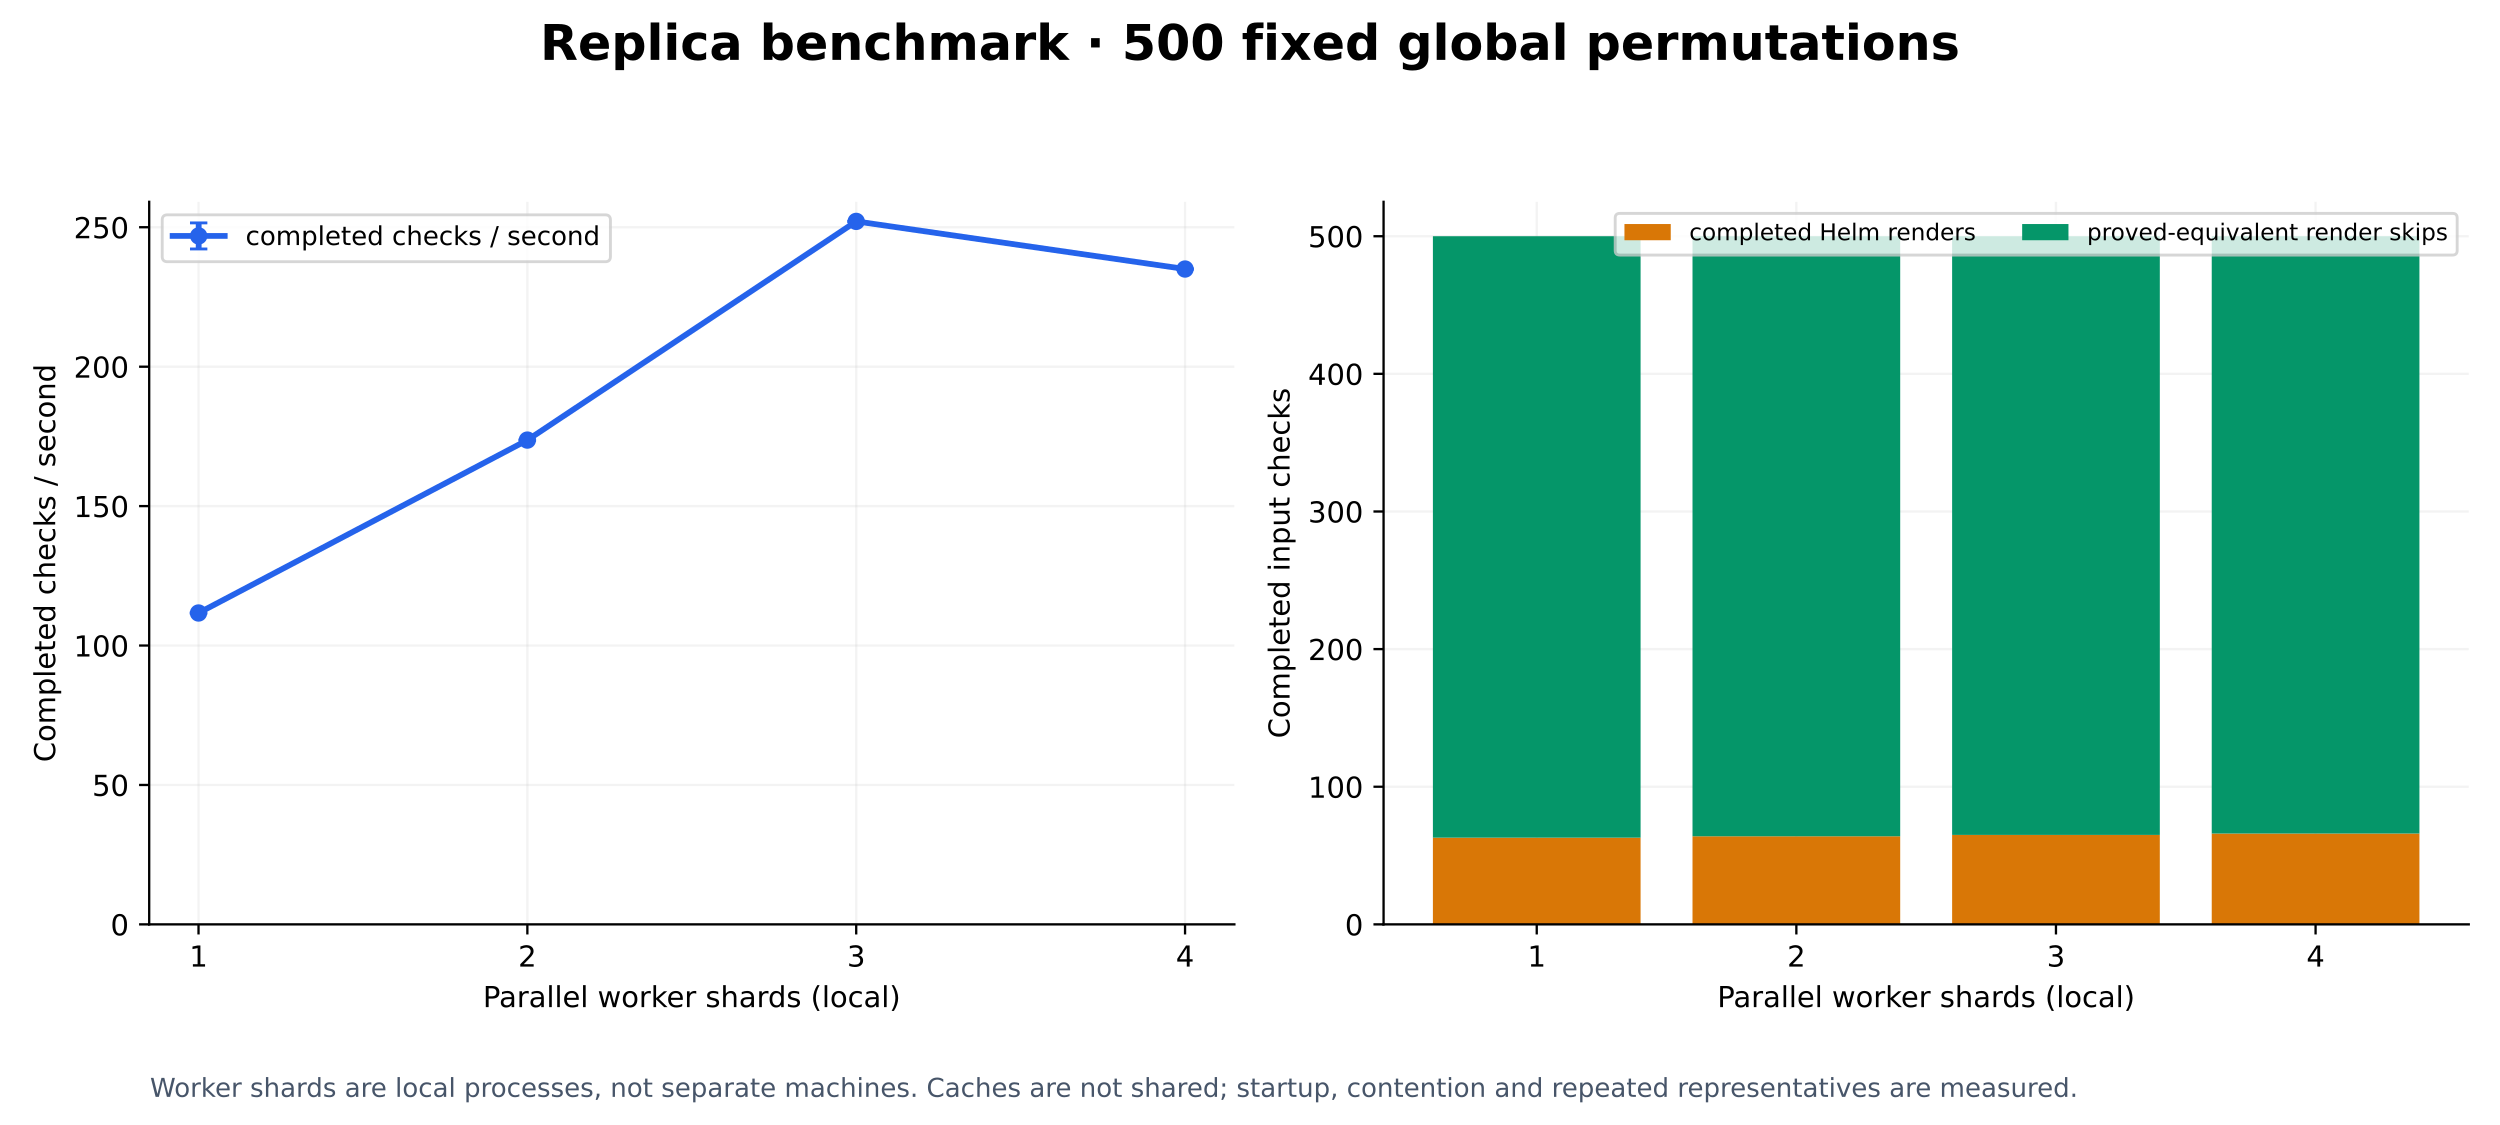
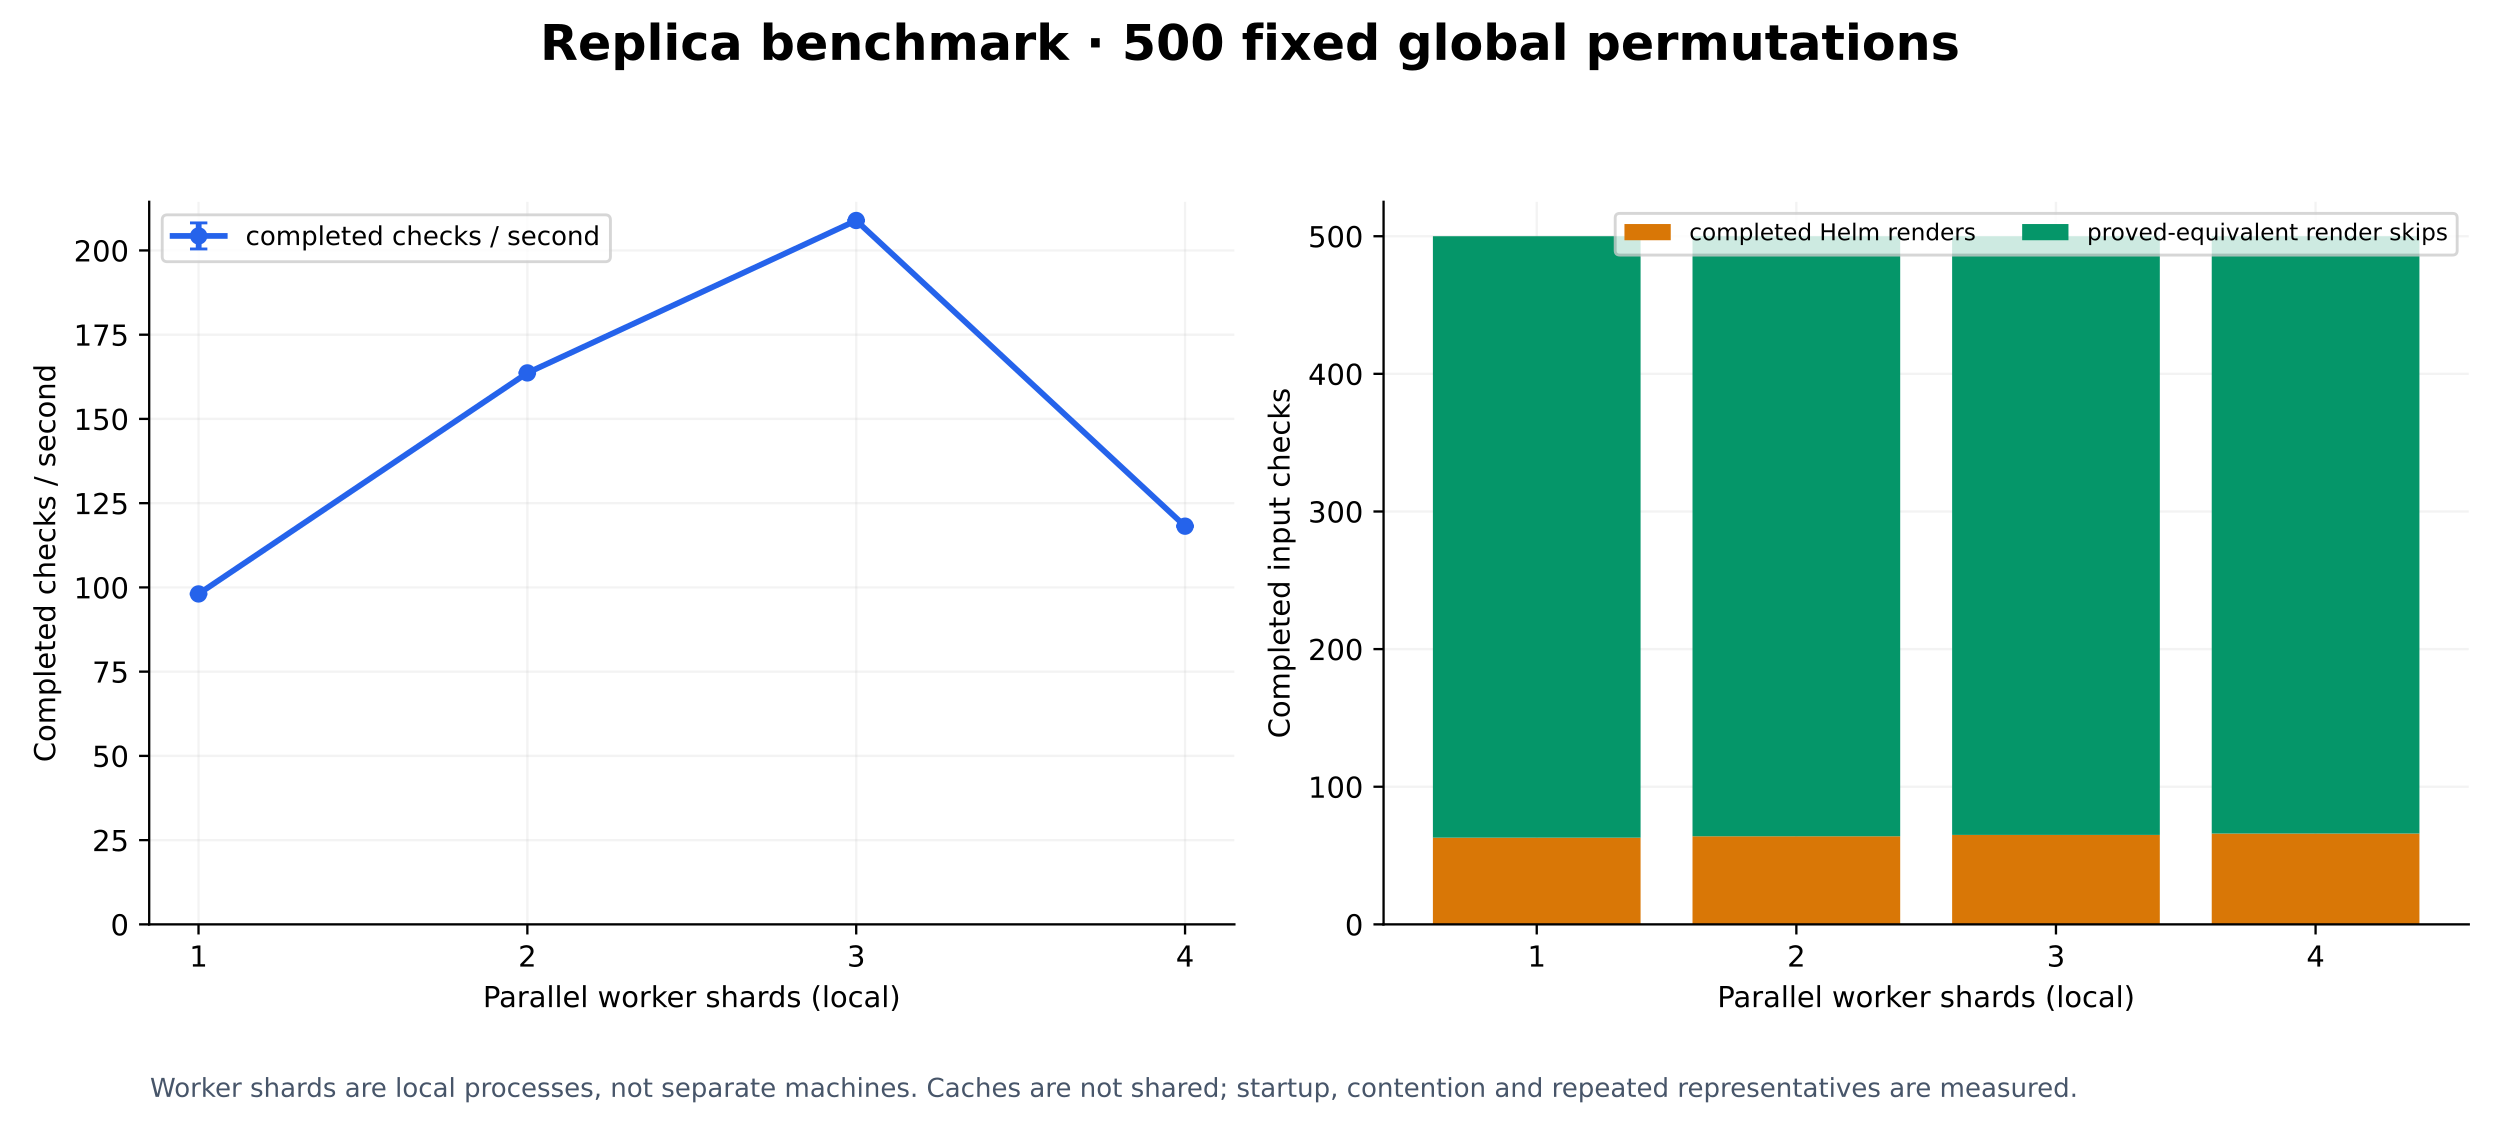
<svg xmlns="http://www.w3.org/2000/svg" xmlns:xlink="http://www.w3.org/1999/xlink" width="864pt" height="388.8pt" viewBox="0 0 864 388.8" version="1.1">
  <defs>
    <style type="text/css">*{stroke-linejoin: round; stroke-linecap: butt}</style>
  </defs>
  <g id="figure_1">
    <g id="patch_1">
      <path d="M 0 388.8  L 864 388.8  L 864 0  L 0 0  z " style="fill: #ffffff" />
    </g>
    <g id="axes_1">
      <g id="patch_2">
        <path d="M 51.562 319.462  L 426.6 319.462  L 426.6 69.748  L 51.562 69.748  z " style="fill: #ffffff" />
      </g>
      <g id="matplotlib.axis_1">
        <g id="xtick_1">
          <g id="line2d_1">
-             <path d="M 68.61 319.462  L 68.61 69.748  " clip-path="url(#p89277c7965)" style="fill: none; stroke: #b0b0b0; stroke-opacity: 0.16; stroke-width: 0.8; stroke-linecap: square" />
+             <path d="M 68.61 319.462  L 68.61 69.748  " clip-path="url(#p55b20b860f)" style="fill: none; stroke: #b0b0b0; stroke-opacity: 0.16; stroke-width: 0.8; stroke-linecap: square" />
          </g>
          <g id="line2d_2">
            <defs>
-               <path id="mc8e3989f16" d="M 0 0  L 0 3.5  " style="stroke: #000000; stroke-width: 0.8" />
+               <path id="m236351397d" d="M 0 0  L 0 3.5  " style="stroke: #000000; stroke-width: 0.8" />
            </defs>
            <g>
-               <use xlink:href="#mc8e3989f16" x="68.61" y="319.462" style="stroke: #000000; stroke-width: 0.8" />
+               <use xlink:href="#m236351397d" x="68.61" y="319.462" style="stroke: #000000; stroke-width: 0.8" />
            </g>
          </g>
          <g id="text_1">
            <text style="font-size: 10px; font-family: 'DejaVu Sans'; text-anchor: middle" x="68.61" y="334.059" transform="rotate(-0 68.60951 334.0593)">1</text>
          </g>
        </g>
        <g id="xtick_2">
          <g id="line2d_3">
-             <path d="M 182.257 319.462  L 182.257 69.748  " clip-path="url(#p89277c7965)" style="fill: none; stroke: #b0b0b0; stroke-opacity: 0.16; stroke-width: 0.8; stroke-linecap: square" />
+             <path d="M 182.257 319.462  L 182.257 69.748  " clip-path="url(#p55b20b860f)" style="fill: none; stroke: #b0b0b0; stroke-opacity: 0.16; stroke-width: 0.8; stroke-linecap: square" />
          </g>
          <g id="line2d_4">
            <g>
-               <use xlink:href="#mc8e3989f16" x="182.257" y="319.462" style="stroke: #000000; stroke-width: 0.8" />
+               <use xlink:href="#m236351397d" x="182.257" y="319.462" style="stroke: #000000; stroke-width: 0.8" />
            </g>
          </g>
          <g id="text_2">
            <text style="font-size: 10px; font-family: 'DejaVu Sans'; text-anchor: middle" x="182.257" y="334.059" transform="rotate(-0 182.2573 334.0593)">2</text>
          </g>
        </g>
        <g id="xtick_3">
          <g id="line2d_5">
-             <path d="M 295.905 319.462  L 295.905 69.748  " clip-path="url(#p89277c7965)" style="fill: none; stroke: #b0b0b0; stroke-opacity: 0.16; stroke-width: 0.8; stroke-linecap: square" />
+             <path d="M 295.905 319.462  L 295.905 69.748  " clip-path="url(#p55b20b860f)" style="fill: none; stroke: #b0b0b0; stroke-opacity: 0.16; stroke-width: 0.8; stroke-linecap: square" />
          </g>
          <g id="line2d_6">
            <g>
-               <use xlink:href="#mc8e3989f16" x="295.905" y="319.462" style="stroke: #000000; stroke-width: 0.8" />
+               <use xlink:href="#m236351397d" x="295.905" y="319.462" style="stroke: #000000; stroke-width: 0.8" />
            </g>
          </g>
          <g id="text_3">
            <text style="font-size: 10px; font-family: 'DejaVu Sans'; text-anchor: middle" x="295.905" y="334.059" transform="rotate(-0 295.9051 334.0593)">3</text>
          </g>
        </g>
        <g id="xtick_4">
          <g id="line2d_7">
-             <path d="M 409.553 319.462  L 409.553 69.748  " clip-path="url(#p89277c7965)" style="fill: none; stroke: #b0b0b0; stroke-opacity: 0.16; stroke-width: 0.8; stroke-linecap: square" />
+             <path d="M 409.553 319.462  L 409.553 69.748  " clip-path="url(#p55b20b860f)" style="fill: none; stroke: #b0b0b0; stroke-opacity: 0.16; stroke-width: 0.8; stroke-linecap: square" />
          </g>
          <g id="line2d_8">
            <g>
-               <use xlink:href="#mc8e3989f16" x="409.553" y="319.462" style="stroke: #000000; stroke-width: 0.8" />
+               <use xlink:href="#m236351397d" x="409.553" y="319.462" style="stroke: #000000; stroke-width: 0.8" />
            </g>
          </g>
          <g id="text_4">
            <text style="font-size: 10px; font-family: 'DejaVu Sans'; text-anchor: middle" x="409.553" y="334.059" transform="rotate(-0 409.5528 334.0593)">4</text>
          </g>
        </g>
        <g id="text_5">
          <text style="font-size: 10px; font-family: 'DejaVu Sans'; text-anchor: middle" x="239.081" y="348.06" transform="rotate(-0 239.0812 348.0601)">Parallel worker shards (local)</text>
        </g>
      </g>
      <g id="matplotlib.axis_2">
        <g id="ytick_1">
          <g id="line2d_9">
-             <path d="M 51.562 319.462  L 426.6 319.462  " clip-path="url(#p89277c7965)" style="fill: none; stroke: #b0b0b0; stroke-opacity: 0.16; stroke-width: 0.8; stroke-linecap: square" />
+             <path d="M 51.562 319.462  L 426.6 319.462  " clip-path="url(#p55b20b860f)" style="fill: none; stroke: #b0b0b0; stroke-opacity: 0.16; stroke-width: 0.8; stroke-linecap: square" />
          </g>
          <g id="line2d_10">
            <defs>
-               <path id="mac059f9dfd" d="M 0 0  L -3.5 0  " style="stroke: #000000; stroke-width: 0.8" />
+               <path id="m8a8b659f7c" d="M 0 0  L -3.5 0  " style="stroke: #000000; stroke-width: 0.8" />
            </defs>
            <g>
-               <use xlink:href="#mac059f9dfd" x="51.562" y="319.462" style="stroke: #000000; stroke-width: 0.8" />
+               <use xlink:href="#m8a8b659f7c" x="51.562" y="319.462" style="stroke: #000000; stroke-width: 0.8" />
            </g>
          </g>
          <g id="text_6">
            <text style="font-size: 10px; font-family: 'DejaVu Sans'; text-anchor: end" x="44.562" y="323.26" transform="rotate(-0 44.56234 323.2605)">0</text>
          </g>
        </g>
        <g id="ytick_2">
          <g id="line2d_11">
-             <path d="M 51.562 271.277  L 426.6 271.277  " clip-path="url(#p89277c7965)" style="fill: none; stroke: #b0b0b0; stroke-opacity: 0.16; stroke-width: 0.8; stroke-linecap: square" />
+             <path d="M 51.562 290.348  L 426.6 290.348  " clip-path="url(#p55b20b860f)" style="fill: none; stroke: #b0b0b0; stroke-opacity: 0.16; stroke-width: 0.8; stroke-linecap: square" />
          </g>
          <g id="line2d_12">
            <g>
-               <use xlink:href="#mac059f9dfd" x="51.562" y="271.277" style="stroke: #000000; stroke-width: 0.8" />
+               <use xlink:href="#m8a8b659f7c" x="51.562" y="290.348" style="stroke: #000000; stroke-width: 0.8" />
            </g>
          </g>
          <g id="text_7">
-             <text style="font-size: 10px; font-family: 'DejaVu Sans'; text-anchor: end" x="44.562" y="275.076" transform="rotate(-0 44.56234 275.076)">50</text>
+             <text style="font-size: 10px; font-family: 'DejaVu Sans'; text-anchor: end" x="44.562" y="294.147" transform="rotate(-0 44.56234 294.1469)">25</text>
          </g>
        </g>
        <g id="ytick_3">
          <g id="line2d_13">
-             <path d="M 51.562 223.093  L 426.6 223.093  " clip-path="url(#p89277c7965)" style="fill: none; stroke: #b0b0b0; stroke-opacity: 0.16; stroke-width: 0.8; stroke-linecap: square" />
+             <path d="M 51.562 261.235  L 426.6 261.235  " clip-path="url(#p55b20b860f)" style="fill: none; stroke: #b0b0b0; stroke-opacity: 0.16; stroke-width: 0.8; stroke-linecap: square" />
          </g>
          <g id="line2d_14">
            <g>
-               <use xlink:href="#mac059f9dfd" x="51.562" y="223.093" style="stroke: #000000; stroke-width: 0.8" />
+               <use xlink:href="#m8a8b659f7c" x="51.562" y="261.235" style="stroke: #000000; stroke-width: 0.8" />
            </g>
          </g>
          <g id="text_8">
-             <text style="font-size: 10px; font-family: 'DejaVu Sans'; text-anchor: end" x="44.562" y="226.891" transform="rotate(-0 44.56234 226.8915)">100</text>
+             <text style="font-size: 10px; font-family: 'DejaVu Sans'; text-anchor: end" x="44.562" y="265.033" transform="rotate(-0 44.56234 265.0334)">50</text>
          </g>
        </g>
        <g id="ytick_4">
          <g id="line2d_15">
-             <path d="M 51.562 174.908  L 426.6 174.908  " clip-path="url(#p89277c7965)" style="fill: none; stroke: #b0b0b0; stroke-opacity: 0.16; stroke-width: 0.8; stroke-linecap: square" />
+             <path d="M 51.562 232.121  L 426.6 232.121  " clip-path="url(#p55b20b860f)" style="fill: none; stroke: #b0b0b0; stroke-opacity: 0.16; stroke-width: 0.8; stroke-linecap: square" />
          </g>
          <g id="line2d_16">
            <g>
-               <use xlink:href="#mac059f9dfd" x="51.562" y="174.908" style="stroke: #000000; stroke-width: 0.8" />
+               <use xlink:href="#m8a8b659f7c" x="51.562" y="232.121" style="stroke: #000000; stroke-width: 0.8" />
            </g>
          </g>
          <g id="text_9">
-             <text style="font-size: 10px; font-family: 'DejaVu Sans'; text-anchor: end" x="44.562" y="178.707" transform="rotate(-0 44.56234 178.707)">150</text>
+             <text style="font-size: 10px; font-family: 'DejaVu Sans'; text-anchor: end" x="44.562" y="235.92" transform="rotate(-0 44.56234 235.9199)">75</text>
          </g>
        </g>
        <g id="ytick_5">
          <g id="line2d_17">
-             <path d="M 51.562 126.724  L 426.6 126.724  " clip-path="url(#p89277c7965)" style="fill: none; stroke: #b0b0b0; stroke-opacity: 0.16; stroke-width: 0.8; stroke-linecap: square" />
+             <path d="M 51.562 203.008  L 426.6 203.008  " clip-path="url(#p55b20b860f)" style="fill: none; stroke: #b0b0b0; stroke-opacity: 0.16; stroke-width: 0.8; stroke-linecap: square" />
          </g>
          <g id="line2d_18">
            <g>
-               <use xlink:href="#mac059f9dfd" x="51.562" y="126.724" style="stroke: #000000; stroke-width: 0.8" />
+               <use xlink:href="#m8a8b659f7c" x="51.562" y="203.008" style="stroke: #000000; stroke-width: 0.8" />
            </g>
          </g>
          <g id="text_10">
-             <text style="font-size: 10px; font-family: 'DejaVu Sans'; text-anchor: end" x="44.562" y="130.522" transform="rotate(-0 44.56234 130.5225)">200</text>
+             <text style="font-size: 10px; font-family: 'DejaVu Sans'; text-anchor: end" x="44.562" y="206.806" transform="rotate(-0 44.56234 206.8063)">100</text>
          </g>
        </g>
        <g id="ytick_6">
          <g id="line2d_19">
-             <path d="M 51.562 78.539  L 426.6 78.539  " clip-path="url(#p89277c7965)" style="fill: none; stroke: #b0b0b0; stroke-opacity: 0.16; stroke-width: 0.8; stroke-linecap: square" />
+             <path d="M 51.562 173.894  L 426.6 173.894  " clip-path="url(#p55b20b860f)" style="fill: none; stroke: #b0b0b0; stroke-opacity: 0.16; stroke-width: 0.8; stroke-linecap: square" />
          </g>
          <g id="line2d_20">
            <g>
-               <use xlink:href="#mac059f9dfd" x="51.562" y="78.539" style="stroke: #000000; stroke-width: 0.8" />
+               <use xlink:href="#m8a8b659f7c" x="51.562" y="173.894" style="stroke: #000000; stroke-width: 0.8" />
            </g>
          </g>
          <g id="text_11">
-             <text style="font-size: 10px; font-family: 'DejaVu Sans'; text-anchor: end" x="44.562" y="82.338" transform="rotate(-0 44.56234 82.33795)">250</text>
-           </g>
-         </g>
-         <g id="text_12">
+             <text style="font-size: 10px; font-family: 'DejaVu Sans'; text-anchor: end" x="44.562" y="177.693" transform="rotate(-0 44.56234 177.6928)">125</text>
+           </g>
+         </g>
+         <g id="ytick_7">
+           <g id="line2d_21">
+             <path d="M 51.562 144.78  L 426.6 144.78  " clip-path="url(#p55b20b860f)" style="fill: none; stroke: #b0b0b0; stroke-opacity: 0.16; stroke-width: 0.8; stroke-linecap: square" />
+           </g>
+           <g id="line2d_22">
+             <g>
+               <use xlink:href="#m8a8b659f7c" x="51.562" y="144.78" style="stroke: #000000; stroke-width: 0.8" />
+             </g>
+           </g>
+           <g id="text_12">
+             <text style="font-size: 10px; font-family: 'DejaVu Sans'; text-anchor: end" x="44.562" y="148.579" transform="rotate(-0 44.56234 148.5793)">150</text>
+           </g>
+         </g>
+         <g id="ytick_8">
+           <g id="line2d_23">
+             <path d="M 51.562 115.667  L 426.6 115.667  " clip-path="url(#p55b20b860f)" style="fill: none; stroke: #b0b0b0; stroke-opacity: 0.16; stroke-width: 0.8; stroke-linecap: square" />
+           </g>
+           <g id="line2d_24">
+             <g>
+               <use xlink:href="#m8a8b659f7c" x="51.562" y="115.667" style="stroke: #000000; stroke-width: 0.8" />
+             </g>
+           </g>
+           <g id="text_13">
+             <text style="font-size: 10px; font-family: 'DejaVu Sans'; text-anchor: end" x="44.562" y="119.466" transform="rotate(-0 44.56234 119.4657)">175</text>
+           </g>
+         </g>
+         <g id="ytick_9">
+           <g id="line2d_25">
+             <path d="M 51.562 86.553  L 426.6 86.553  " clip-path="url(#p55b20b860f)" style="fill: none; stroke: #b0b0b0; stroke-opacity: 0.16; stroke-width: 0.8; stroke-linecap: square" />
+           </g>
+           <g id="line2d_26">
+             <g>
+               <use xlink:href="#m8a8b659f7c" x="51.562" y="86.553" style="stroke: #000000; stroke-width: 0.8" />
+             </g>
+           </g>
+           <g id="text_14">
+             <text style="font-size: 10px; font-family: 'DejaVu Sans'; text-anchor: end" x="44.562" y="90.352" transform="rotate(-0 44.56234 90.35219)">200</text>
+           </g>
+         </g>
+         <g id="text_15">
          <text style="font-size: 10px; font-family: 'DejaVu Sans'; text-anchor: middle" x="19.073" y="194.605" transform="rotate(-90 19.0725 194.6048)">Completed checks / second</text>
        </g>
      </g>
      <g id="LineCollection_1">
-         <path d="M 68.61 211.852  L 68.61 211.852  " clip-path="url(#p89277c7965)" style="fill: none; stroke: #2563eb; stroke-width: 2" />
-         <path d="M 182.257 152.095  L 182.257 152.095  " clip-path="url(#p89277c7965)" style="fill: none; stroke: #2563eb; stroke-width: 2" />
-         <path d="M 295.905 76.515  L 295.905 76.515  " clip-path="url(#p89277c7965)" style="fill: none; stroke: #2563eb; stroke-width: 2" />
-         <path d="M 409.553 92.977  L 409.553 92.977  " clip-path="url(#p89277c7965)" style="fill: none; stroke: #2563eb; stroke-width: 2" />
-       </g>
-       <g id="line2d_21">
+         <path d="M 68.61 205.265  L 68.61 205.265  " clip-path="url(#p55b20b860f)" style="fill: none; stroke: #2563eb; stroke-width: 2" />
+         <path d="M 182.257 128.876  L 182.257 128.876  " clip-path="url(#p55b20b860f)" style="fill: none; stroke: #2563eb; stroke-width: 2" />
+         <path d="M 295.905 76.201  L 295.905 76.201  " clip-path="url(#p55b20b860f)" style="fill: none; stroke: #2563eb; stroke-width: 2" />
+         <path d="M 409.553 181.848  L 409.553 181.848  " clip-path="url(#p55b20b860f)" style="fill: none; stroke: #2563eb; stroke-width: 2" />
+       </g>
+       <g id="line2d_27">
        <defs>
-           <path id="m7c8944f864" d="M 3 0  L -3 -0  " style="stroke: #2563eb" />
+           <path id="m4196df1ed5" d="M 3 0  L -3 -0  " style="stroke: #2563eb" />
        </defs>
-         <g clip-path="url(#p89277c7965)">
-           <use xlink:href="#m7c8944f864" x="68.61" y="211.852" style="fill: #2563eb; stroke: #2563eb" />
-           <use xlink:href="#m7c8944f864" x="182.257" y="152.095" style="fill: #2563eb; stroke: #2563eb" />
-           <use xlink:href="#m7c8944f864" x="295.905" y="76.515" style="fill: #2563eb; stroke: #2563eb" />
-           <use xlink:href="#m7c8944f864" x="409.553" y="92.977" style="fill: #2563eb; stroke: #2563eb" />
-         </g>
-       </g>
-       <g id="line2d_22">
-         <g clip-path="url(#p89277c7965)">
-           <use xlink:href="#m7c8944f864" x="68.61" y="211.852" style="fill: #2563eb; stroke: #2563eb" />
-           <use xlink:href="#m7c8944f864" x="182.257" y="152.095" style="fill: #2563eb; stroke: #2563eb" />
-           <use xlink:href="#m7c8944f864" x="295.905" y="76.515" style="fill: #2563eb; stroke: #2563eb" />
-           <use xlink:href="#m7c8944f864" x="409.553" y="92.977" style="fill: #2563eb; stroke: #2563eb" />
-         </g>
-       </g>
-       <g id="line2d_23">
-         <path d="M 68.61 211.852  L 182.257 152.095  L 295.905 76.515  L 409.553 92.977  " clip-path="url(#p89277c7965)" style="fill: none; stroke: #2563eb; stroke-width: 2; stroke-linecap: square" />
+         <g clip-path="url(#p55b20b860f)">
+           <use xlink:href="#m4196df1ed5" x="68.61" y="205.265" style="fill: #2563eb; stroke: #2563eb" />
+           <use xlink:href="#m4196df1ed5" x="182.257" y="128.876" style="fill: #2563eb; stroke: #2563eb" />
+           <use xlink:href="#m4196df1ed5" x="295.905" y="76.201" style="fill: #2563eb; stroke: #2563eb" />
+           <use xlink:href="#m4196df1ed5" x="409.553" y="181.848" style="fill: #2563eb; stroke: #2563eb" />
+         </g>
+       </g>
+       <g id="line2d_28">
+         <g clip-path="url(#p55b20b860f)">
+           <use xlink:href="#m4196df1ed5" x="68.61" y="205.265" style="fill: #2563eb; stroke: #2563eb" />
+           <use xlink:href="#m4196df1ed5" x="182.257" y="128.876" style="fill: #2563eb; stroke: #2563eb" />
+           <use xlink:href="#m4196df1ed5" x="295.905" y="76.201" style="fill: #2563eb; stroke: #2563eb" />
+           <use xlink:href="#m4196df1ed5" x="409.553" y="181.848" style="fill: #2563eb; stroke: #2563eb" />
+         </g>
+       </g>
+       <g id="line2d_29">
+         <path d="M 68.61 205.265  L 182.257 128.876  L 295.905 76.201  L 409.553 181.848  " clip-path="url(#p55b20b860f)" style="fill: none; stroke: #2563eb; stroke-width: 2; stroke-linecap: square" />
        <defs>
-           <path id="mc1b544f3dd" d="M 0 2.5  C 0.663 2.5 1.299 2.237 1.768 1.768  C 2.237 1.299 2.5 0.663 2.5 0  C 2.5 -0.663 2.237 -1.299 1.768 -1.768  C 1.299 -2.237 0.663 -2.5 0 -2.5  C -0.663 -2.5 -1.299 -2.237 -1.768 -1.768  C -2.237 -1.299 -2.5 -0.663 -2.5 0  C -2.5 0.663 -2.237 1.299 -1.768 1.768  C -1.299 2.237 -0.663 2.5 0 2.5  z " style="stroke: #2563eb" />
+           <path id="mc2ad7f6557" d="M 0 2.5  C 0.663 2.5 1.299 2.237 1.768 1.768  C 2.237 1.299 2.5 0.663 2.5 0  C 2.5 -0.663 2.237 -1.299 1.768 -1.768  C 1.299 -2.237 0.663 -2.5 0 -2.5  C -0.663 -2.5 -1.299 -2.237 -1.768 -1.768  C -2.237 -1.299 -2.5 -0.663 -2.5 0  C -2.5 0.663 -2.237 1.299 -1.768 1.768  C -1.299 2.237 -0.663 2.5 0 2.5  z " style="stroke: #2563eb" />
        </defs>
-         <g clip-path="url(#p89277c7965)">
-           <use xlink:href="#mc1b544f3dd" x="68.61" y="211.852" style="fill: #2563eb; stroke: #2563eb" />
-           <use xlink:href="#mc1b544f3dd" x="182.257" y="152.095" style="fill: #2563eb; stroke: #2563eb" />
-           <use xlink:href="#mc1b544f3dd" x="295.905" y="76.515" style="fill: #2563eb; stroke: #2563eb" />
-           <use xlink:href="#mc1b544f3dd" x="409.553" y="92.977" style="fill: #2563eb; stroke: #2563eb" />
+         <g clip-path="url(#p55b20b860f)">
+           <use xlink:href="#mc2ad7f6557" x="68.61" y="205.265" style="fill: #2563eb; stroke: #2563eb" />
+           <use xlink:href="#mc2ad7f6557" x="182.257" y="128.876" style="fill: #2563eb; stroke: #2563eb" />
+           <use xlink:href="#mc2ad7f6557" x="295.905" y="76.201" style="fill: #2563eb; stroke: #2563eb" />
+           <use xlink:href="#mc2ad7f6557" x="409.553" y="181.848" style="fill: #2563eb; stroke: #2563eb" />
        </g>
      </g>
      <g id="patch_3">
        <path d="M 51.562 319.462  L 51.562 69.748  " style="fill: none; stroke: #000000; stroke-width: 0.8; stroke-linejoin: miter; stroke-linecap: square" />
      </g>
      <g id="patch_4">
        <path d="M 51.562 319.462  L 426.6 319.462  " style="fill: none; stroke: #000000; stroke-width: 0.8; stroke-linejoin: miter; stroke-linecap: square" />
      </g>
      <g id="legend_1">
        <g id="patch_5">
          <path d="M 57.862 90.449  L 209.166 90.449  Q 210.966 90.449 210.966 88.649  L 210.966 76.048  Q 210.966 74.248 209.166 74.248  L 57.862 74.248  Q 56.062 74.248 56.062 76.048  L 56.062 88.649  Q 56.062 90.449 57.862 90.449  z " style="fill: #ffffff; opacity: 0.8; stroke: #cccccc; stroke-linejoin: miter" />
        </g>
        <g id="LineCollection_2">
          <path d="M 68.662 86.037  L 68.662 77.037  " style="fill: none; stroke: #2563eb; stroke-width: 2" />
        </g>
-         <g id="line2d_24">
+         <g id="line2d_30">
          <g>
-             <use xlink:href="#m7c8944f864" x="68.662" y="86.037" style="fill: #2563eb; stroke: #2563eb" />
-           </g>
-         </g>
-         <g id="line2d_25">
+             <use xlink:href="#m4196df1ed5" x="68.662" y="86.037" style="fill: #2563eb; stroke: #2563eb" />
+           </g>
+         </g>
+         <g id="line2d_31">
          <g>
-             <use xlink:href="#m7c8944f864" x="68.662" y="77.037" style="fill: #2563eb; stroke: #2563eb" />
-           </g>
-         </g>
-         <g id="line2d_26">
+             <use xlink:href="#m4196df1ed5" x="68.662" y="77.037" style="fill: #2563eb; stroke: #2563eb" />
+           </g>
+         </g>
+         <g id="line2d_32">
          <path d="M 59.662 81.537  L 77.662 81.537  " style="fill: none; stroke: #2563eb; stroke-width: 2; stroke-linecap: square" />
        </g>
-         <g id="line2d_27">
+         <g id="line2d_33">
          <g>
-             <use xlink:href="#mc1b544f3dd" x="68.662" y="81.537" style="fill: #2563eb; stroke: #2563eb" />
-           </g>
-         </g>
-         <g id="text_13">
+             <use xlink:href="#mc2ad7f6557" x="68.662" y="81.537" style="fill: #2563eb; stroke: #2563eb" />
+           </g>
+         </g>
+         <g id="text_16">
          <text style="font-size: 9px; font-family: 'DejaVu Sans'; text-anchor: start" x="84.862" y="84.687" transform="rotate(-0 84.86234 84.68658)">completed checks / second</text>
        </g>
      </g>
    </g>
    <g id="axes_2">
      <g id="patch_6">
        <path d="M 478.162 319.462  L 853.2 319.462  L 853.2 69.748  L 478.162 69.748  z " style="fill: #ffffff" />
      </g>
      <g id="matplotlib.axis_3">
        <g id="xtick_5">
-           <g id="line2d_28">
-             <path d="M 531.098 319.462  L 531.098 69.748  " clip-path="url(#p1c073bd5bc)" style="fill: none; stroke: #b0b0b0; stroke-opacity: 0.16; stroke-width: 0.8; stroke-linecap: square" />
-           </g>
-           <g id="line2d_29">
-             <g>
-               <use xlink:href="#mc8e3989f16" x="531.098" y="319.462" style="stroke: #000000; stroke-width: 0.8" />
-             </g>
-           </g>
-           <g id="text_14">
+           <g id="line2d_34">
+             <path d="M 531.098 319.462  L 531.098 69.748  " clip-path="url(#pfede7e1923)" style="fill: none; stroke: #b0b0b0; stroke-opacity: 0.16; stroke-width: 0.8; stroke-linecap: square" />
+           </g>
+           <g id="line2d_35">
+             <g>
+               <use xlink:href="#m236351397d" x="531.098" y="319.462" style="stroke: #000000; stroke-width: 0.8" />
+             </g>
+           </g>
+           <g id="text_17">
            <text style="font-size: 10px; font-family: 'DejaVu Sans'; text-anchor: middle" x="531.098" y="334.059" transform="rotate(-0 531.0983 334.0593)">1</text>
          </g>
        </g>
        <g id="xtick_6">
-           <g id="line2d_30">
-             <path d="M 620.82 319.462  L 620.82 69.748  " clip-path="url(#p1c073bd5bc)" style="fill: none; stroke: #b0b0b0; stroke-opacity: 0.16; stroke-width: 0.8; stroke-linecap: square" />
-           </g>
-           <g id="line2d_31">
-             <g>
-               <use xlink:href="#mc8e3989f16" x="620.82" y="319.462" style="stroke: #000000; stroke-width: 0.8" />
-             </g>
-           </g>
-           <g id="text_15">
+           <g id="line2d_36">
+             <path d="M 620.82 319.462  L 620.82 69.748  " clip-path="url(#pfede7e1923)" style="fill: none; stroke: #b0b0b0; stroke-opacity: 0.16; stroke-width: 0.8; stroke-linecap: square" />
+           </g>
+           <g id="line2d_37">
+             <g>
+               <use xlink:href="#m236351397d" x="620.82" y="319.462" style="stroke: #000000; stroke-width: 0.8" />
+             </g>
+           </g>
+           <g id="text_18">
            <text style="font-size: 10px; font-family: 'DejaVu Sans'; text-anchor: middle" x="620.82" y="334.059" transform="rotate(-0 620.8202 334.0593)">2</text>
          </g>
        </g>
        <g id="xtick_7">
-           <g id="line2d_32">
-             <path d="M 710.542 319.462  L 710.542 69.748  " clip-path="url(#p1c073bd5bc)" style="fill: none; stroke: #b0b0b0; stroke-opacity: 0.16; stroke-width: 0.8; stroke-linecap: square" />
-           </g>
-           <g id="line2d_33">
-             <g>
-               <use xlink:href="#mc8e3989f16" x="710.542" y="319.462" style="stroke: #000000; stroke-width: 0.8" />
-             </g>
-           </g>
-           <g id="text_16">
+           <g id="line2d_38">
+             <path d="M 710.542 319.462  L 710.542 69.748  " clip-path="url(#pfede7e1923)" style="fill: none; stroke: #b0b0b0; stroke-opacity: 0.16; stroke-width: 0.8; stroke-linecap: square" />
+           </g>
+           <g id="line2d_39">
+             <g>
+               <use xlink:href="#m236351397d" x="710.542" y="319.462" style="stroke: #000000; stroke-width: 0.8" />
+             </g>
+           </g>
+           <g id="text_19">
            <text style="font-size: 10px; font-family: 'DejaVu Sans'; text-anchor: middle" x="710.542" y="334.059" transform="rotate(-0 710.5421 334.0593)">3</text>
          </g>
        </g>
        <g id="xtick_8">
-           <g id="line2d_34">
-             <path d="M 800.264 319.462  L 800.264 69.748  " clip-path="url(#p1c073bd5bc)" style="fill: none; stroke: #b0b0b0; stroke-opacity: 0.16; stroke-width: 0.8; stroke-linecap: square" />
-           </g>
-           <g id="line2d_35">
-             <g>
-               <use xlink:href="#mc8e3989f16" x="800.264" y="319.462" style="stroke: #000000; stroke-width: 0.8" />
-             </g>
-           </g>
-           <g id="text_17">
+           <g id="line2d_40">
+             <path d="M 800.264 319.462  L 800.264 69.748  " clip-path="url(#pfede7e1923)" style="fill: none; stroke: #b0b0b0; stroke-opacity: 0.16; stroke-width: 0.8; stroke-linecap: square" />
+           </g>
+           <g id="line2d_41">
+             <g>
+               <use xlink:href="#m236351397d" x="800.264" y="319.462" style="stroke: #000000; stroke-width: 0.8" />
+             </g>
+           </g>
+           <g id="text_20">
            <text style="font-size: 10px; font-family: 'DejaVu Sans'; text-anchor: middle" x="800.264" y="334.059" transform="rotate(-0 800.2641 334.0593)">4</text>
          </g>
        </g>
-         <g id="text_18">
+         <g id="text_21">
          <text style="font-size: 10px; font-family: 'DejaVu Sans'; text-anchor: middle" x="665.681" y="348.06" transform="rotate(-0 665.6812 348.0601)">Parallel worker shards (local)</text>
        </g>
      </g>
      <g id="matplotlib.axis_4">
-         <g id="ytick_7">
-           <g id="line2d_36">
-             <path d="M 478.162 319.462  L 853.2 319.462  " clip-path="url(#p1c073bd5bc)" style="fill: none; stroke: #b0b0b0; stroke-opacity: 0.16; stroke-width: 0.8; stroke-linecap: square" />
-           </g>
-           <g id="line2d_37">
-             <g>
-               <use xlink:href="#mac059f9dfd" x="478.162" y="319.462" style="stroke: #000000; stroke-width: 0.8" />
-             </g>
-           </g>
-           <g id="text_19">
-             <text style="font-size: 10px; font-family: 'DejaVu Sans'; text-anchor: end" x="471.162" y="323.26" transform="rotate(-0 471.1623 323.2605)">0</text>
-           </g>
-         </g>
-         <g id="ytick_8">
-           <g id="line2d_38">
-             <path d="M 478.162 271.897  L 853.2 271.897  " clip-path="url(#p1c073bd5bc)" style="fill: none; stroke: #b0b0b0; stroke-opacity: 0.16; stroke-width: 0.8; stroke-linecap: square" />
-           </g>
-           <g id="line2d_39">
-             <g>
-               <use xlink:href="#mac059f9dfd" x="478.162" y="271.897" style="stroke: #000000; stroke-width: 0.8" />
-             </g>
-           </g>
-           <g id="text_20">
-             <text style="font-size: 10px; font-family: 'DejaVu Sans'; text-anchor: end" x="471.162" y="275.696" transform="rotate(-0 471.1623 275.696)">100</text>
-           </g>
-         </g>
-         <g id="ytick_9">
-           <g id="line2d_40">
-             <path d="M 478.162 224.333  L 853.2 224.333  " clip-path="url(#p1c073bd5bc)" style="fill: none; stroke: #b0b0b0; stroke-opacity: 0.16; stroke-width: 0.8; stroke-linecap: square" />
-           </g>
-           <g id="line2d_41">
-             <g>
-               <use xlink:href="#mac059f9dfd" x="478.162" y="224.333" style="stroke: #000000; stroke-width: 0.8" />
-             </g>
-           </g>
-           <g id="text_21">
-             <text style="font-size: 10px; font-family: 'DejaVu Sans'; text-anchor: end" x="471.162" y="228.131" transform="rotate(-0 471.1623 228.1315)">200</text>
-           </g>
-         </g>
        <g id="ytick_10">
          <g id="line2d_42">
-             <path d="M 478.162 176.768  L 853.2 176.768  " clip-path="url(#p1c073bd5bc)" style="fill: none; stroke: #b0b0b0; stroke-opacity: 0.16; stroke-width: 0.8; stroke-linecap: square" />
+             <path d="M 478.162 319.462  L 853.2 319.462  " clip-path="url(#pfede7e1923)" style="fill: none; stroke: #b0b0b0; stroke-opacity: 0.16; stroke-width: 0.8; stroke-linecap: square" />
          </g>
          <g id="line2d_43">
            <g>
-               <use xlink:href="#mac059f9dfd" x="478.162" y="176.768" style="stroke: #000000; stroke-width: 0.8" />
+               <use xlink:href="#m8a8b659f7c" x="478.162" y="319.462" style="stroke: #000000; stroke-width: 0.8" />
            </g>
          </g>
          <g id="text_22">
-             <text style="font-size: 10px; font-family: 'DejaVu Sans'; text-anchor: end" x="471.162" y="180.567" transform="rotate(-0 471.1623 180.567)">300</text>
+             <text style="font-size: 10px; font-family: 'DejaVu Sans'; text-anchor: end" x="471.162" y="323.26" transform="rotate(-0 471.1623 323.2605)">0</text>
          </g>
        </g>
        <g id="ytick_11">
          <g id="line2d_44">
-             <path d="M 478.162 129.204  L 853.2 129.204  " clip-path="url(#p1c073bd5bc)" style="fill: none; stroke: #b0b0b0; stroke-opacity: 0.16; stroke-width: 0.8; stroke-linecap: square" />
+             <path d="M 478.162 271.897  L 853.2 271.897  " clip-path="url(#pfede7e1923)" style="fill: none; stroke: #b0b0b0; stroke-opacity: 0.16; stroke-width: 0.8; stroke-linecap: square" />
          </g>
          <g id="line2d_45">
            <g>
-               <use xlink:href="#mac059f9dfd" x="478.162" y="129.204" style="stroke: #000000; stroke-width: 0.8" />
+               <use xlink:href="#m8a8b659f7c" x="478.162" y="271.897" style="stroke: #000000; stroke-width: 0.8" />
            </g>
          </g>
          <g id="text_23">
-             <text style="font-size: 10px; font-family: 'DejaVu Sans'; text-anchor: end" x="471.162" y="133.002" transform="rotate(-0 471.1623 133.0024)">400</text>
+             <text style="font-size: 10px; font-family: 'DejaVu Sans'; text-anchor: end" x="471.162" y="275.696" transform="rotate(-0 471.1623 275.696)">100</text>
          </g>
        </g>
        <g id="ytick_12">
          <g id="line2d_46">
-             <path d="M 478.162 81.639  L 853.2 81.639  " clip-path="url(#p1c073bd5bc)" style="fill: none; stroke: #b0b0b0; stroke-opacity: 0.16; stroke-width: 0.8; stroke-linecap: square" />
+             <path d="M 478.162 224.333  L 853.2 224.333  " clip-path="url(#pfede7e1923)" style="fill: none; stroke: #b0b0b0; stroke-opacity: 0.16; stroke-width: 0.8; stroke-linecap: square" />
          </g>
          <g id="line2d_47">
            <g>
-               <use xlink:href="#mac059f9dfd" x="478.162" y="81.639" style="stroke: #000000; stroke-width: 0.8" />
+               <use xlink:href="#m8a8b659f7c" x="478.162" y="224.333" style="stroke: #000000; stroke-width: 0.8" />
            </g>
          </g>
          <g id="text_24">
+             <text style="font-size: 10px; font-family: 'DejaVu Sans'; text-anchor: end" x="471.162" y="228.131" transform="rotate(-0 471.1623 228.1315)">200</text>
+           </g>
+         </g>
+         <g id="ytick_13">
+           <g id="line2d_48">
+             <path d="M 478.162 176.768  L 853.2 176.768  " clip-path="url(#pfede7e1923)" style="fill: none; stroke: #b0b0b0; stroke-opacity: 0.16; stroke-width: 0.8; stroke-linecap: square" />
+           </g>
+           <g id="line2d_49">
+             <g>
+               <use xlink:href="#m8a8b659f7c" x="478.162" y="176.768" style="stroke: #000000; stroke-width: 0.8" />
+             </g>
+           </g>
+           <g id="text_25">
+             <text style="font-size: 10px; font-family: 'DejaVu Sans'; text-anchor: end" x="471.162" y="180.567" transform="rotate(-0 471.1623 180.567)">300</text>
+           </g>
+         </g>
+         <g id="ytick_14">
+           <g id="line2d_50">
+             <path d="M 478.162 129.204  L 853.2 129.204  " clip-path="url(#pfede7e1923)" style="fill: none; stroke: #b0b0b0; stroke-opacity: 0.16; stroke-width: 0.8; stroke-linecap: square" />
+           </g>
+           <g id="line2d_51">
+             <g>
+               <use xlink:href="#m8a8b659f7c" x="478.162" y="129.204" style="stroke: #000000; stroke-width: 0.8" />
+             </g>
+           </g>
+           <g id="text_26">
+             <text style="font-size: 10px; font-family: 'DejaVu Sans'; text-anchor: end" x="471.162" y="133.002" transform="rotate(-0 471.1623 133.0024)">400</text>
+           </g>
+         </g>
+         <g id="ytick_15">
+           <g id="line2d_52">
+             <path d="M 478.162 81.639  L 853.2 81.639  " clip-path="url(#pfede7e1923)" style="fill: none; stroke: #b0b0b0; stroke-opacity: 0.16; stroke-width: 0.8; stroke-linecap: square" />
+           </g>
+           <g id="line2d_53">
+             <g>
+               <use xlink:href="#m8a8b659f7c" x="478.162" y="81.639" style="stroke: #000000; stroke-width: 0.8" />
+             </g>
+           </g>
+           <g id="text_27">
            <text style="font-size: 10px; font-family: 'DejaVu Sans'; text-anchor: end" x="471.162" y="85.438" transform="rotate(-0 471.1623 85.43794)">500</text>
          </g>
        </g>
-         <g id="text_25">
+         <g id="text_28">
          <text style="font-size: 10px; font-family: 'DejaVu Sans'; text-anchor: middle" x="445.673" y="194.605" transform="rotate(-90 445.6725 194.6048)">Completed input checks</text>
        </g>
      </g>
      <g id="patch_7">
-         <path d="M 495.21 319.462  L 566.987 319.462  L 566.987 289.496  L 495.21 289.496  z " clip-path="url(#p1c073bd5bc)" style="fill: #d97706" />
+         <path d="M 495.21 319.462  L 566.987 319.462  L 566.987 289.496  L 495.21 289.496  z " clip-path="url(#pfede7e1923)" style="fill: #d97706" />
      </g>
      <g id="patch_8">
-         <path d="M 584.931 319.462  L 656.709 319.462  L 656.709 289.02  L 584.931 289.02  z " clip-path="url(#p1c073bd5bc)" style="fill: #d97706" />
+         <path d="M 584.931 319.462  L 656.709 319.462  L 656.709 289.02  L 584.931 289.02  z " clip-path="url(#pfede7e1923)" style="fill: #d97706" />
      </g>
      <g id="patch_9">
-         <path d="M 674.653 319.462  L 746.431 319.462  L 746.431 288.545  L 674.653 288.545  z " clip-path="url(#p1c073bd5bc)" style="fill: #d97706" />
+         <path d="M 674.653 319.462  L 746.431 319.462  L 746.431 288.545  L 674.653 288.545  z " clip-path="url(#pfede7e1923)" style="fill: #d97706" />
      </g>
      <g id="patch_10">
-         <path d="M 764.375 319.462  L 836.153 319.462  L 836.153 288.069  L 764.375 288.069  z " clip-path="url(#p1c073bd5bc)" style="fill: #d97706" />
+         <path d="M 764.375 319.462  L 836.153 319.462  L 836.153 288.069  L 764.375 288.069  z " clip-path="url(#pfede7e1923)" style="fill: #d97706" />
      </g>
      <g id="patch_11">
-         <path d="M 495.21 289.496  L 566.987 289.496  L 566.987 81.639  L 495.21 81.639  z " clip-path="url(#p1c073bd5bc)" style="fill: #059669" />
+         <path d="M 495.21 289.496  L 566.987 289.496  L 566.987 81.639  L 495.21 81.639  z " clip-path="url(#pfede7e1923)" style="fill: #059669" />
      </g>
      <g id="patch_12">
-         <path d="M 584.931 289.02  L 656.709 289.02  L 656.709 81.639  L 584.931 81.639  z " clip-path="url(#p1c073bd5bc)" style="fill: #059669" />
+         <path d="M 584.931 289.02  L 656.709 289.02  L 656.709 81.639  L 584.931 81.639  z " clip-path="url(#pfede7e1923)" style="fill: #059669" />
      </g>
      <g id="patch_13">
-         <path d="M 674.653 288.545  L 746.431 288.545  L 746.431 81.639  L 674.653 81.639  z " clip-path="url(#p1c073bd5bc)" style="fill: #059669" />
+         <path d="M 674.653 288.545  L 746.431 288.545  L 746.431 81.639  L 674.653 81.639  z " clip-path="url(#pfede7e1923)" style="fill: #059669" />
      </g>
      <g id="patch_14">
-         <path d="M 764.375 288.069  L 836.153 288.069  L 836.153 81.639  L 764.375 81.639  z " clip-path="url(#p1c073bd5bc)" style="fill: #059669" />
+         <path d="M 764.375 288.069  L 836.153 288.069  L 836.153 81.639  L 764.375 81.639  z " clip-path="url(#pfede7e1923)" style="fill: #059669" />
      </g>
      <g id="patch_15">
        <path d="M 478.162 319.462  L 478.162 69.748  " style="fill: none; stroke: #000000; stroke-width: 0.8; stroke-linejoin: miter; stroke-linecap: square" />
      </g>
      <g id="patch_16">
        <path d="M 478.162 319.462  L 853.2 319.462  " style="fill: none; stroke: #000000; stroke-width: 0.8; stroke-linejoin: miter; stroke-linecap: square" />
      </g>
      <g id="legend_2">
        <g id="patch_17">
          <path d="M 559.811 88.149  L 847.6 88.149  Q 849.2 88.149 849.2 86.549  L 849.2 75.348  Q 849.2 73.748 847.6 73.748  L 559.811 73.748  Q 558.211 73.748 558.211 75.348  L 558.211 86.549  Q 558.211 88.149 559.811 88.149  z " style="fill: #ffffff; opacity: 0.8; stroke: #cccccc; stroke-linejoin: miter" />
        </g>
        <g id="patch_18">
          <path d="M 561.411 83.027  L 577.411 83.027  L 577.411 77.427  L 561.411 77.427  z " style="fill: #d97706" />
        </g>
-         <g id="text_26">
+         <g id="text_29">
          <text style="font-size: 8px; font-family: 'DejaVu Sans'; text-anchor: start" x="583.811" y="83.027" transform="rotate(-0 583.8112 83.02673)">completed Helm renders</text>
        </g>
        <g id="patch_19">
          <path d="M 698.86 83.027  L 714.86 83.027  L 714.86 77.427  L 698.86 77.427  z " style="fill: #059669" />
        </g>
-         <g id="text_27">
+         <g id="text_30">
          <text style="font-size: 8px; font-family: 'DejaVu Sans'; text-anchor: start" x="721.26" y="83.027" transform="rotate(-0 721.26 83.02673)">proved-equivalent render skips</text>
        </g>
      </g>
    </g>
-     <g id="text_28">
+     <g id="text_31">
      <text style="font-weight: 700; font-size: 17px; font-family: 'DejaVu Sans'; text-anchor: middle" x="432" y="20.693" transform="rotate(-0 432 20.69334)">Replica benchmark · 500 fixed global permutations</text>
    </g>
-     <g id="text_29">
+     <g id="text_32">
      <text style="font-size: 9px; font-family: 'DejaVu Sans'; text-anchor: start; fill: #475569" x="51.84" y="379.08" transform="rotate(-0 51.84 379.08)">Worker shards are local processes, not separate machines. Caches are not shared; startup, contention and repeated representatives are measured.</text>
    </g>
  </g>
  <defs>
-     <clipPath id="p89277c7965">
+     <clipPath id="p55b20b860f">
      <rect x="51.562" y="69.748" width="375.038" height="249.714" />
    </clipPath>
-     <clipPath id="p1c073bd5bc">
+     <clipPath id="pfede7e1923">
      <rect x="478.162" y="69.748" width="375.038" height="249.714" />
    </clipPath>
  </defs>
</svg>
